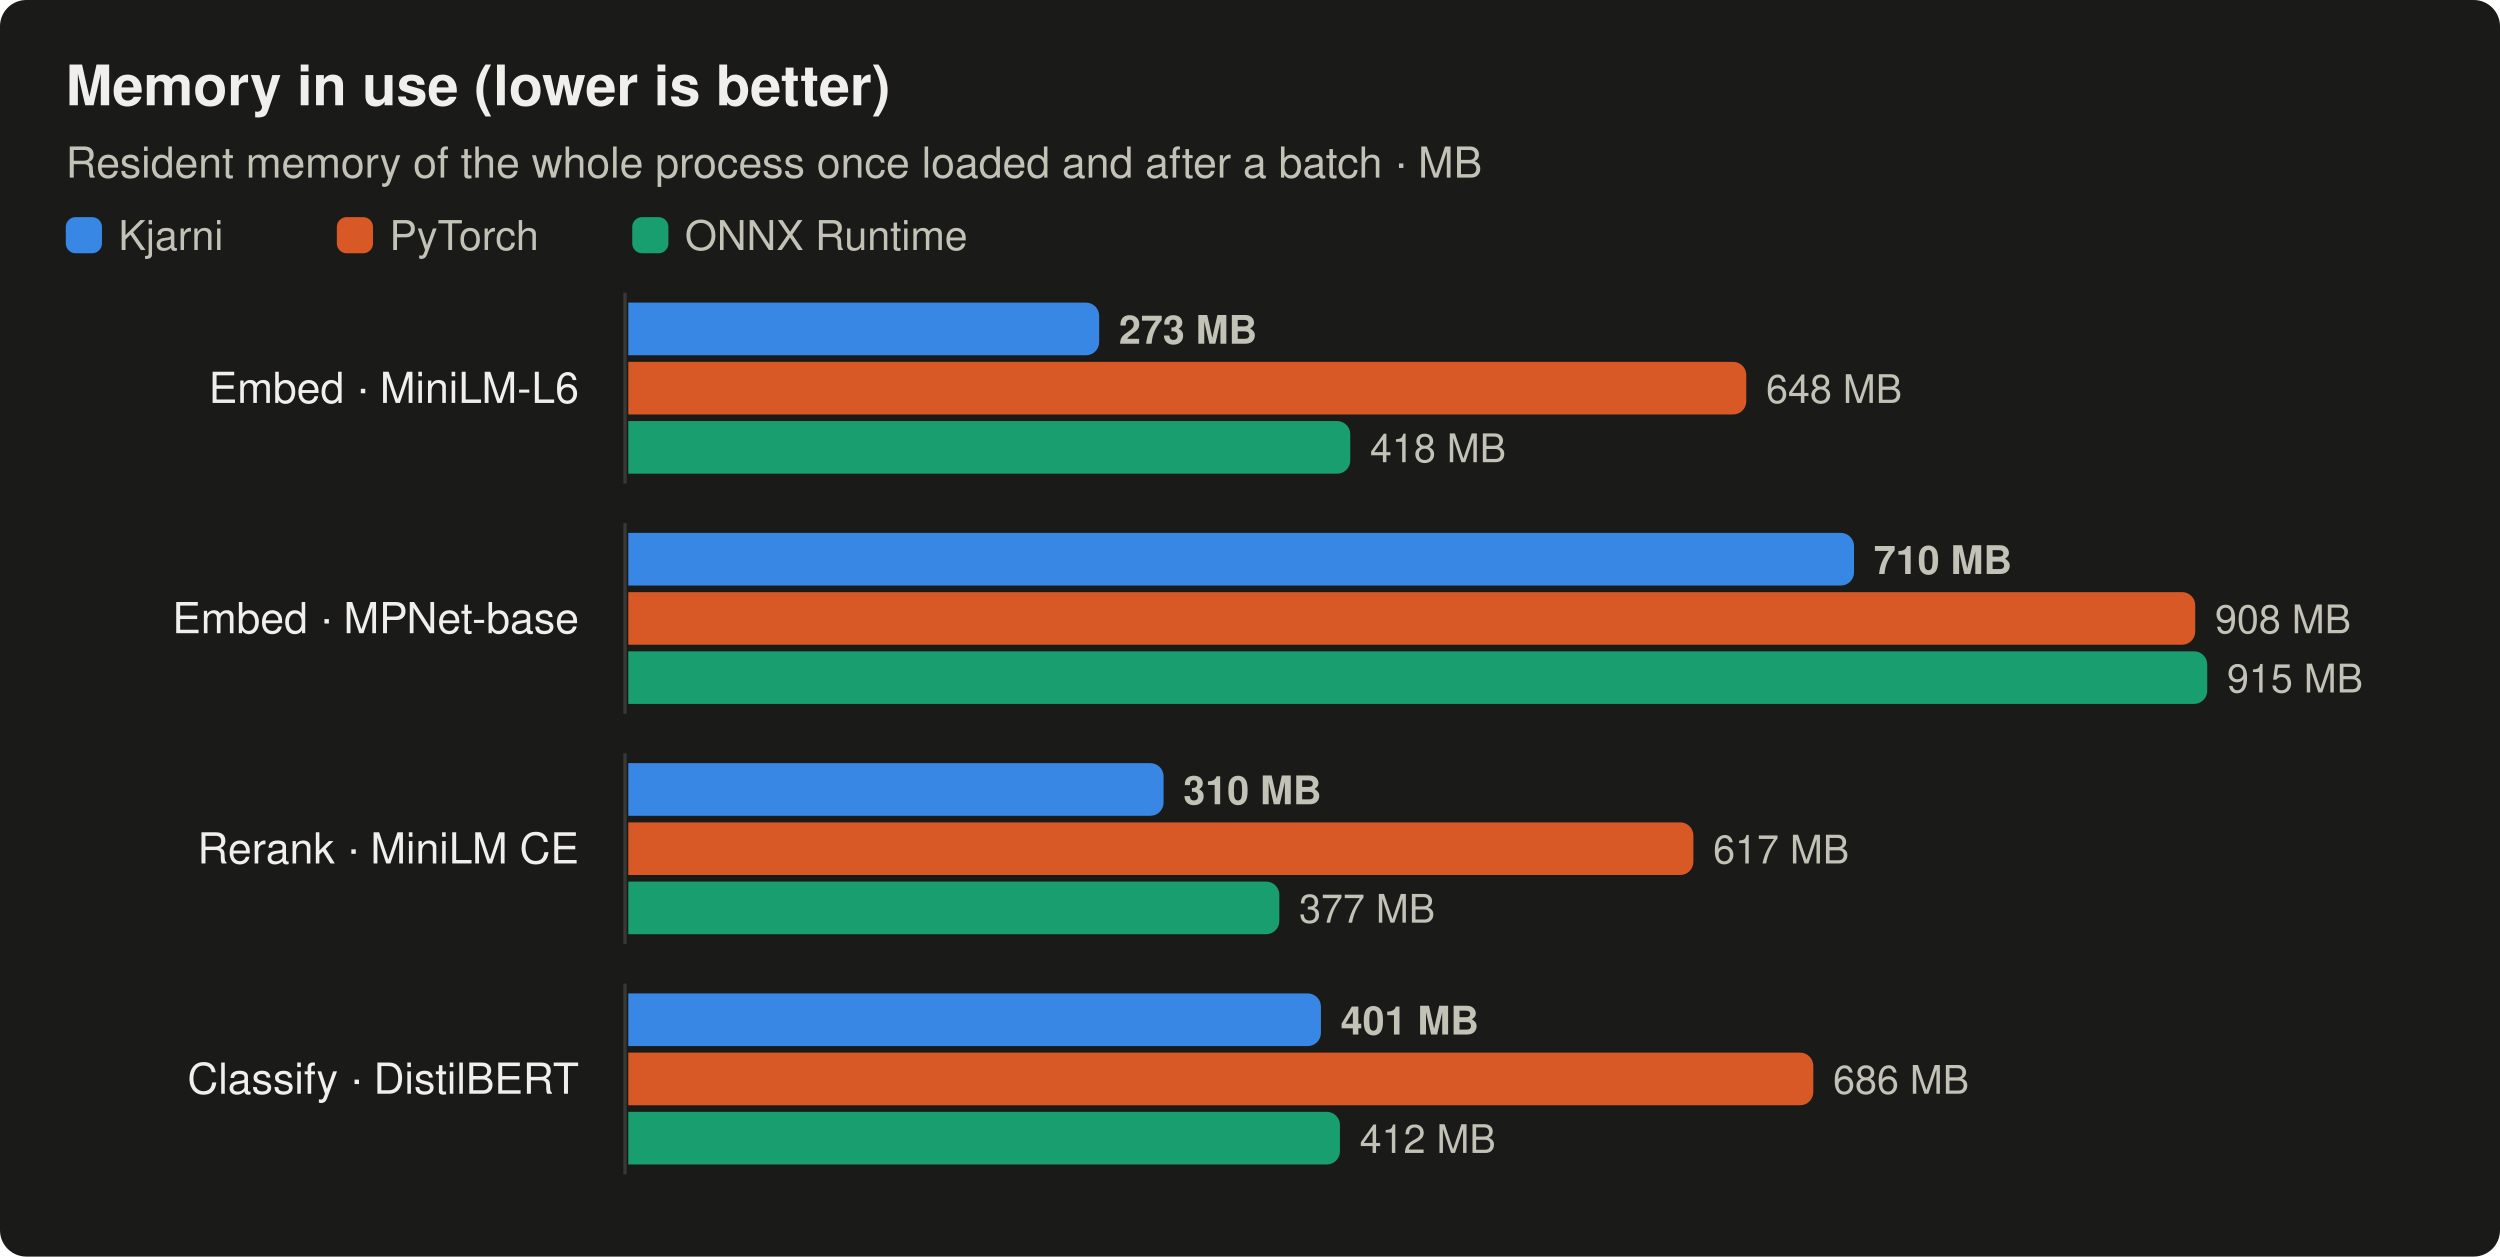
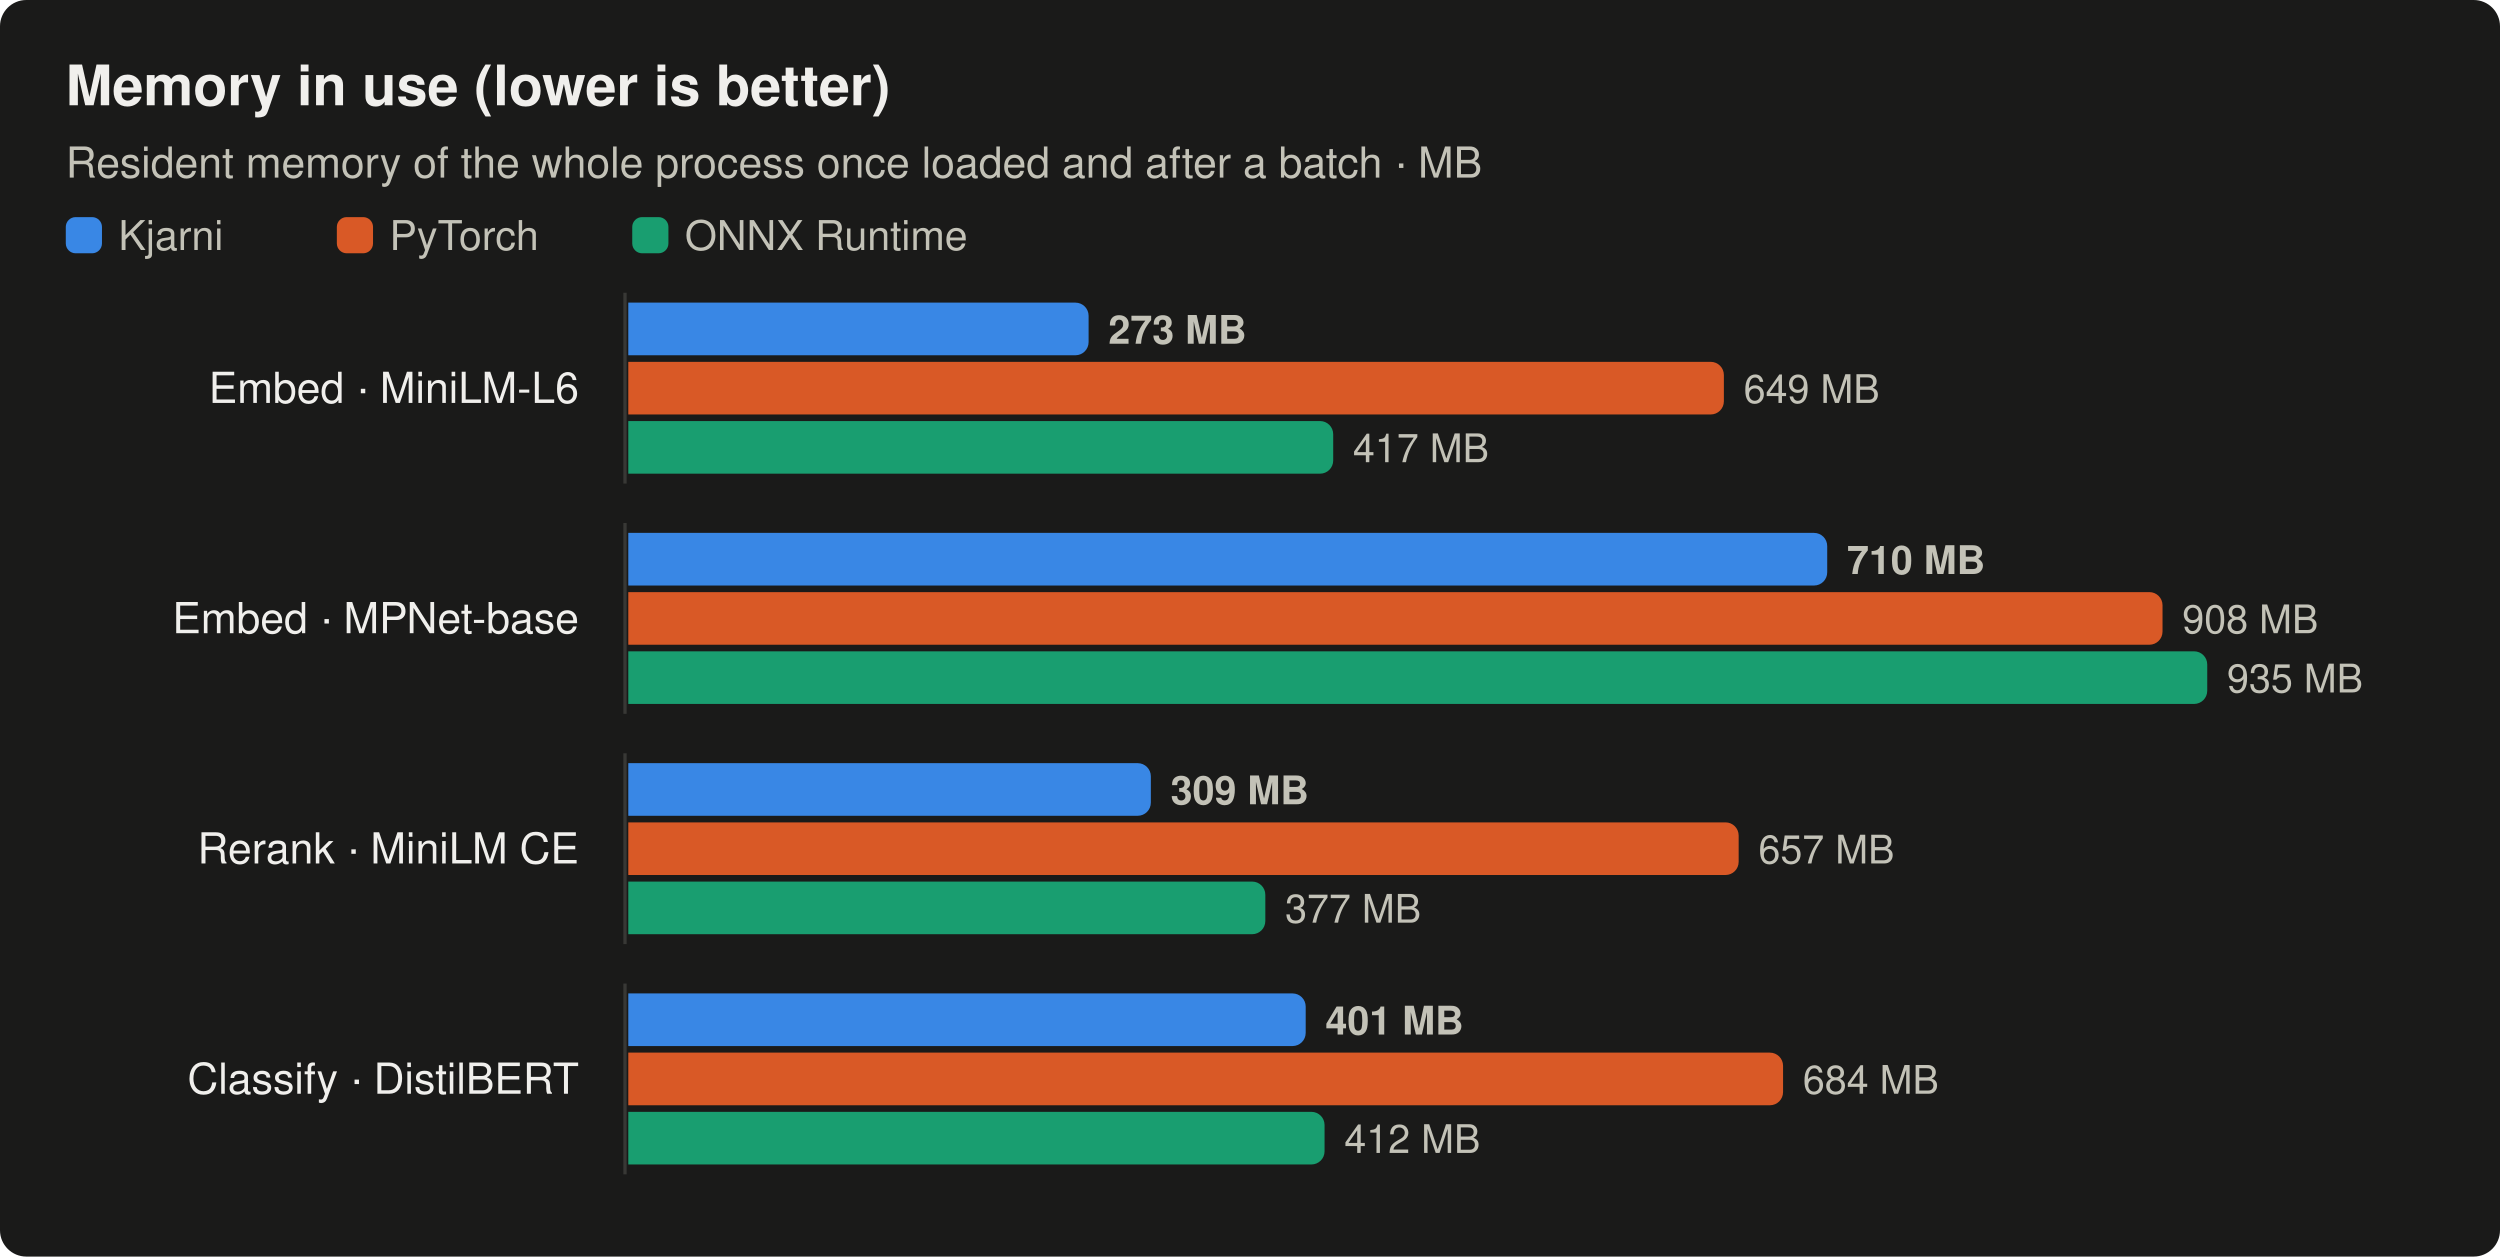
<svg xmlns="http://www.w3.org/2000/svg" width="760" height="382" viewBox="0 0 760 382" font-family="-apple-system, BlinkMacSystemFont, 'Segoe UI', Helvetica, Arial, sans-serif" role="img" aria-label="Memory in use (lower is better)">
  <rect width="760" height="382" rx="8" fill="#1a1a19" />
  <text x="20" y="32" font-size="17" font-weight="600" fill="#f0efec">Memory in use (lower is better)</text>
  <text x="20" y="54" font-size="13" fill="#c3c2b7">Resident memory of the whole process once loaded and after a batch · MB</text>
  <rect x="20" y="66" width="11" height="11" rx="3" fill="#3987e5" />
  <text x="36" y="76" font-size="12.5" fill="#c3c2b7">Kjarni</text>
  <rect x="102.4" y="66" width="11" height="11" rx="3" fill="#d95926" />
  <text x="118.4" y="76" font-size="12.5" fill="#c3c2b7">PyTorch</text>
  <rect x="192.2" y="66" width="11" height="11" rx="3" fill="#199e70" />
  <text x="208.2" y="76" font-size="12.5" fill="#c3c2b7">ONNX Runtime</text>
  <text x="176" y="122.5" text-anchor="end" font-size="13" fill="#f0efec">Embed · MiniLM-L6</text>
  <line x1="190" y1="89" x2="190" y2="147" stroke="#383835" stroke-width="1" />
-   <path d="M191,92 h139.145 a4,4 0 0 1 4,4 v8 a4,4 0 0 1 -4,4 h-139.145 z" fill="#3987e5" />
-   <text x="340.145" y="104.5" font-size="12" fill="#c3c2b7" font-weight="600">273 MB</text>
-   <path d="M191,110 h335.873 a4,4 0 0 1 4,4 v8 a4,4 0 0 1 -4,4 h-335.873 z" fill="#d95926" />
-   <text x="536.873" y="122.5" font-size="12" fill="#c3c2b7">648 MB</text>
-   <path d="M191,128 h215.478 a4,4 0 0 1 4,4 v8 a4,4 0 0 1 -4,4 h-215.478 z" fill="#199e70" />
-   <text x="416.478" y="140.5" font-size="12" fill="#c3c2b7">418 MB</text>
+   <path d="M191,92 h135.936 a4,4 0 0 1 4,4 v8 a4,4 0 0 1 -4,4 h-135.936 z" fill="#3987e5" />
+   <text x="336.936" y="104.5" font-size="12" fill="#c3c2b7" font-weight="600">273 MB</text>
+   <path d="M191,110 h329.059 a4,4 0 0 1 4,4 v8 a4,4 0 0 1 -4,4 h-329.059 z" fill="#d95926" />
+   <text x="530.059" y="122.5" font-size="12" fill="#c3c2b7">649 MB</text>
+   <path d="M191,128 h210.293 a4,4 0 0 1 4,4 v8 a4,4 0 0 1 -4,4 h-210.293 z" fill="#199e70" />
+   <text x="411.293" y="140.5" font-size="12" fill="#c3c2b7">417 MB</text>
  <text x="176" y="192.5" text-anchor="end" font-size="13" fill="#f0efec">Embed · MPNet-base</text>
  <line x1="190" y1="159" x2="190" y2="217" stroke="#383835" stroke-width="1" />
-   <path d="M191,162 h368.628 a4,4 0 0 1 4,4 v8 a4,4 0 0 1 -4,4 h-368.628 z" fill="#3987e5" />
-   <text x="569.628" y="174.5" font-size="12" fill="#c3c2b7" font-weight="600">710 MB</text>
-   <path d="M191,180 h472.353 a4,4 0 0 1 4,4 v8 a4,4 0 0 1 -4,4 h-472.353 z" fill="#d95926" />
-   <text x="673.353" y="192.5" font-size="12" fill="#c3c2b7">908 MB</text>
+   <path d="M191,162 h360.471 a4,4 0 0 1 4,4 v8 a4,4 0 0 1 -4,4 h-360.471 z" fill="#3987e5" />
+   <text x="561.471" y="174.5" font-size="12" fill="#c3c2b7" font-weight="600">710 MB</text>
+   <path d="M191,180 h462.41 a4,4 0 0 1 4,4 v8 a4,4 0 0 1 -4,4 h-462.41 z" fill="#d95926" />
+   <text x="663.41" y="192.5" font-size="12" fill="#c3c2b7">908 MB</text>
  <path d="M191,198 h476.0 a4,4 0 0 1 4,4 v8 a4,4 0 0 1 -4,4 h-476.0 z" fill="#199e70" />
-   <text x="677.0" y="210.5" font-size="12" fill="#c3c2b7">915 MB</text>
+   <text x="677.0" y="210.5" font-size="12" fill="#c3c2b7">935 MB</text>
  <text x="176" y="262.5" text-anchor="end" font-size="13" fill="#f0efec">Rerank · MiniLM CE</text>
  <line x1="190" y1="229" x2="190" y2="287" stroke="#383835" stroke-width="1" />
-   <path d="M191,232 h158.727 a4,4 0 0 1 4,4 v8 a4,4 0 0 1 -4,4 h-158.727 z" fill="#3987e5" />
-   <text x="359.727" y="244.5" font-size="12" fill="#c3c2b7" font-weight="600">310 MB</text>
-   <path d="M191,250 h319.79 a4,4 0 0 1 4,4 v8 a4,4 0 0 1 -4,4 h-319.79 z" fill="#d95926" />
-   <text x="520.79" y="262.5" font-size="12" fill="#c3c2b7">617 MB</text>
-   <path d="M191,268 h193.911 a4,4 0 0 1 4,4 v8 a4,4 0 0 1 -4,4 h-193.911 z" fill="#199e70" />
-   <text x="394.911" y="280.5" font-size="12" fill="#c3c2b7">377 MB</text>
+   <path d="M191,232 h154.859 a4,4 0 0 1 4,4 v8 a4,4 0 0 1 -4,4 h-154.859 z" fill="#3987e5" />
+   <text x="355.859" y="244.5" font-size="12" fill="#c3c2b7" font-weight="600">309 MB</text>
+   <path d="M191,250 h333.553 a4,4 0 0 1 4,4 v8 a4,4 0 0 1 -4,4 h-333.553 z" fill="#d95926" />
+   <text x="534.553" y="262.5" font-size="12" fill="#c3c2b7">657 MB</text>
+   <path d="M191,268 h189.657 a4,4 0 0 1 4,4 v8 a4,4 0 0 1 -4,4 h-189.657 z" fill="#199e70" />
+   <text x="390.657" y="280.5" font-size="12" fill="#c3c2b7">377 MB</text>
  <text x="176" y="332.5" text-anchor="end" font-size="13" fill="#f0efec">Classify · DistilBERT</text>
  <line x1="190" y1="299" x2="190" y2="357" stroke="#383835" stroke-width="1" />
-   <path d="M191,302 h206.563 a4,4 0 0 1 4,4 v8 a4,4 0 0 1 -4,4 h-206.563 z" fill="#3987e5" />
-   <text x="407.563" y="314.5" font-size="12" fill="#c3c2b7" font-weight="600">401 MB</text>
-   <path d="M191,320 h356.242 a4,4 0 0 1 4,4 v8 a4,4 0 0 1 -4,4 h-356.242 z" fill="#d95926" />
-   <text x="557.242" y="332.5" font-size="12" fill="#c3c2b7">686 MB</text>
-   <path d="M191,338 h212.343 a4,4 0 0 1 4,4 v8 a4,4 0 0 1 -4,4 h-212.343 z" fill="#199e70" />
-   <text x="413.343" y="350.5" font-size="12" fill="#c3c2b7">412 MB</text>
+   <path d="M191,302 h201.931 a4,4 0 0 1 4,4 v8 a4,4 0 0 1 -4,4 h-201.931 z" fill="#3987e5" />
+   <text x="402.931" y="314.5" font-size="12" fill="#c3c2b7" font-weight="600">401 MB</text>
+   <path d="M191,320 h347.051 a4,4 0 0 1 4,4 v8 a4,4 0 0 1 -4,4 h-347.051 z" fill="#d95926" />
+   <text x="548.051" y="332.5" font-size="12" fill="#c3c2b7">684 MB</text>
+   <path d="M191,338 h207.667 a4,4 0 0 1 4,4 v8 a4,4 0 0 1 -4,4 h-207.667 z" fill="#199e70" />
+   <text x="408.667" y="350.5" font-size="12" fill="#c3c2b7">412 MB</text>
</svg>
